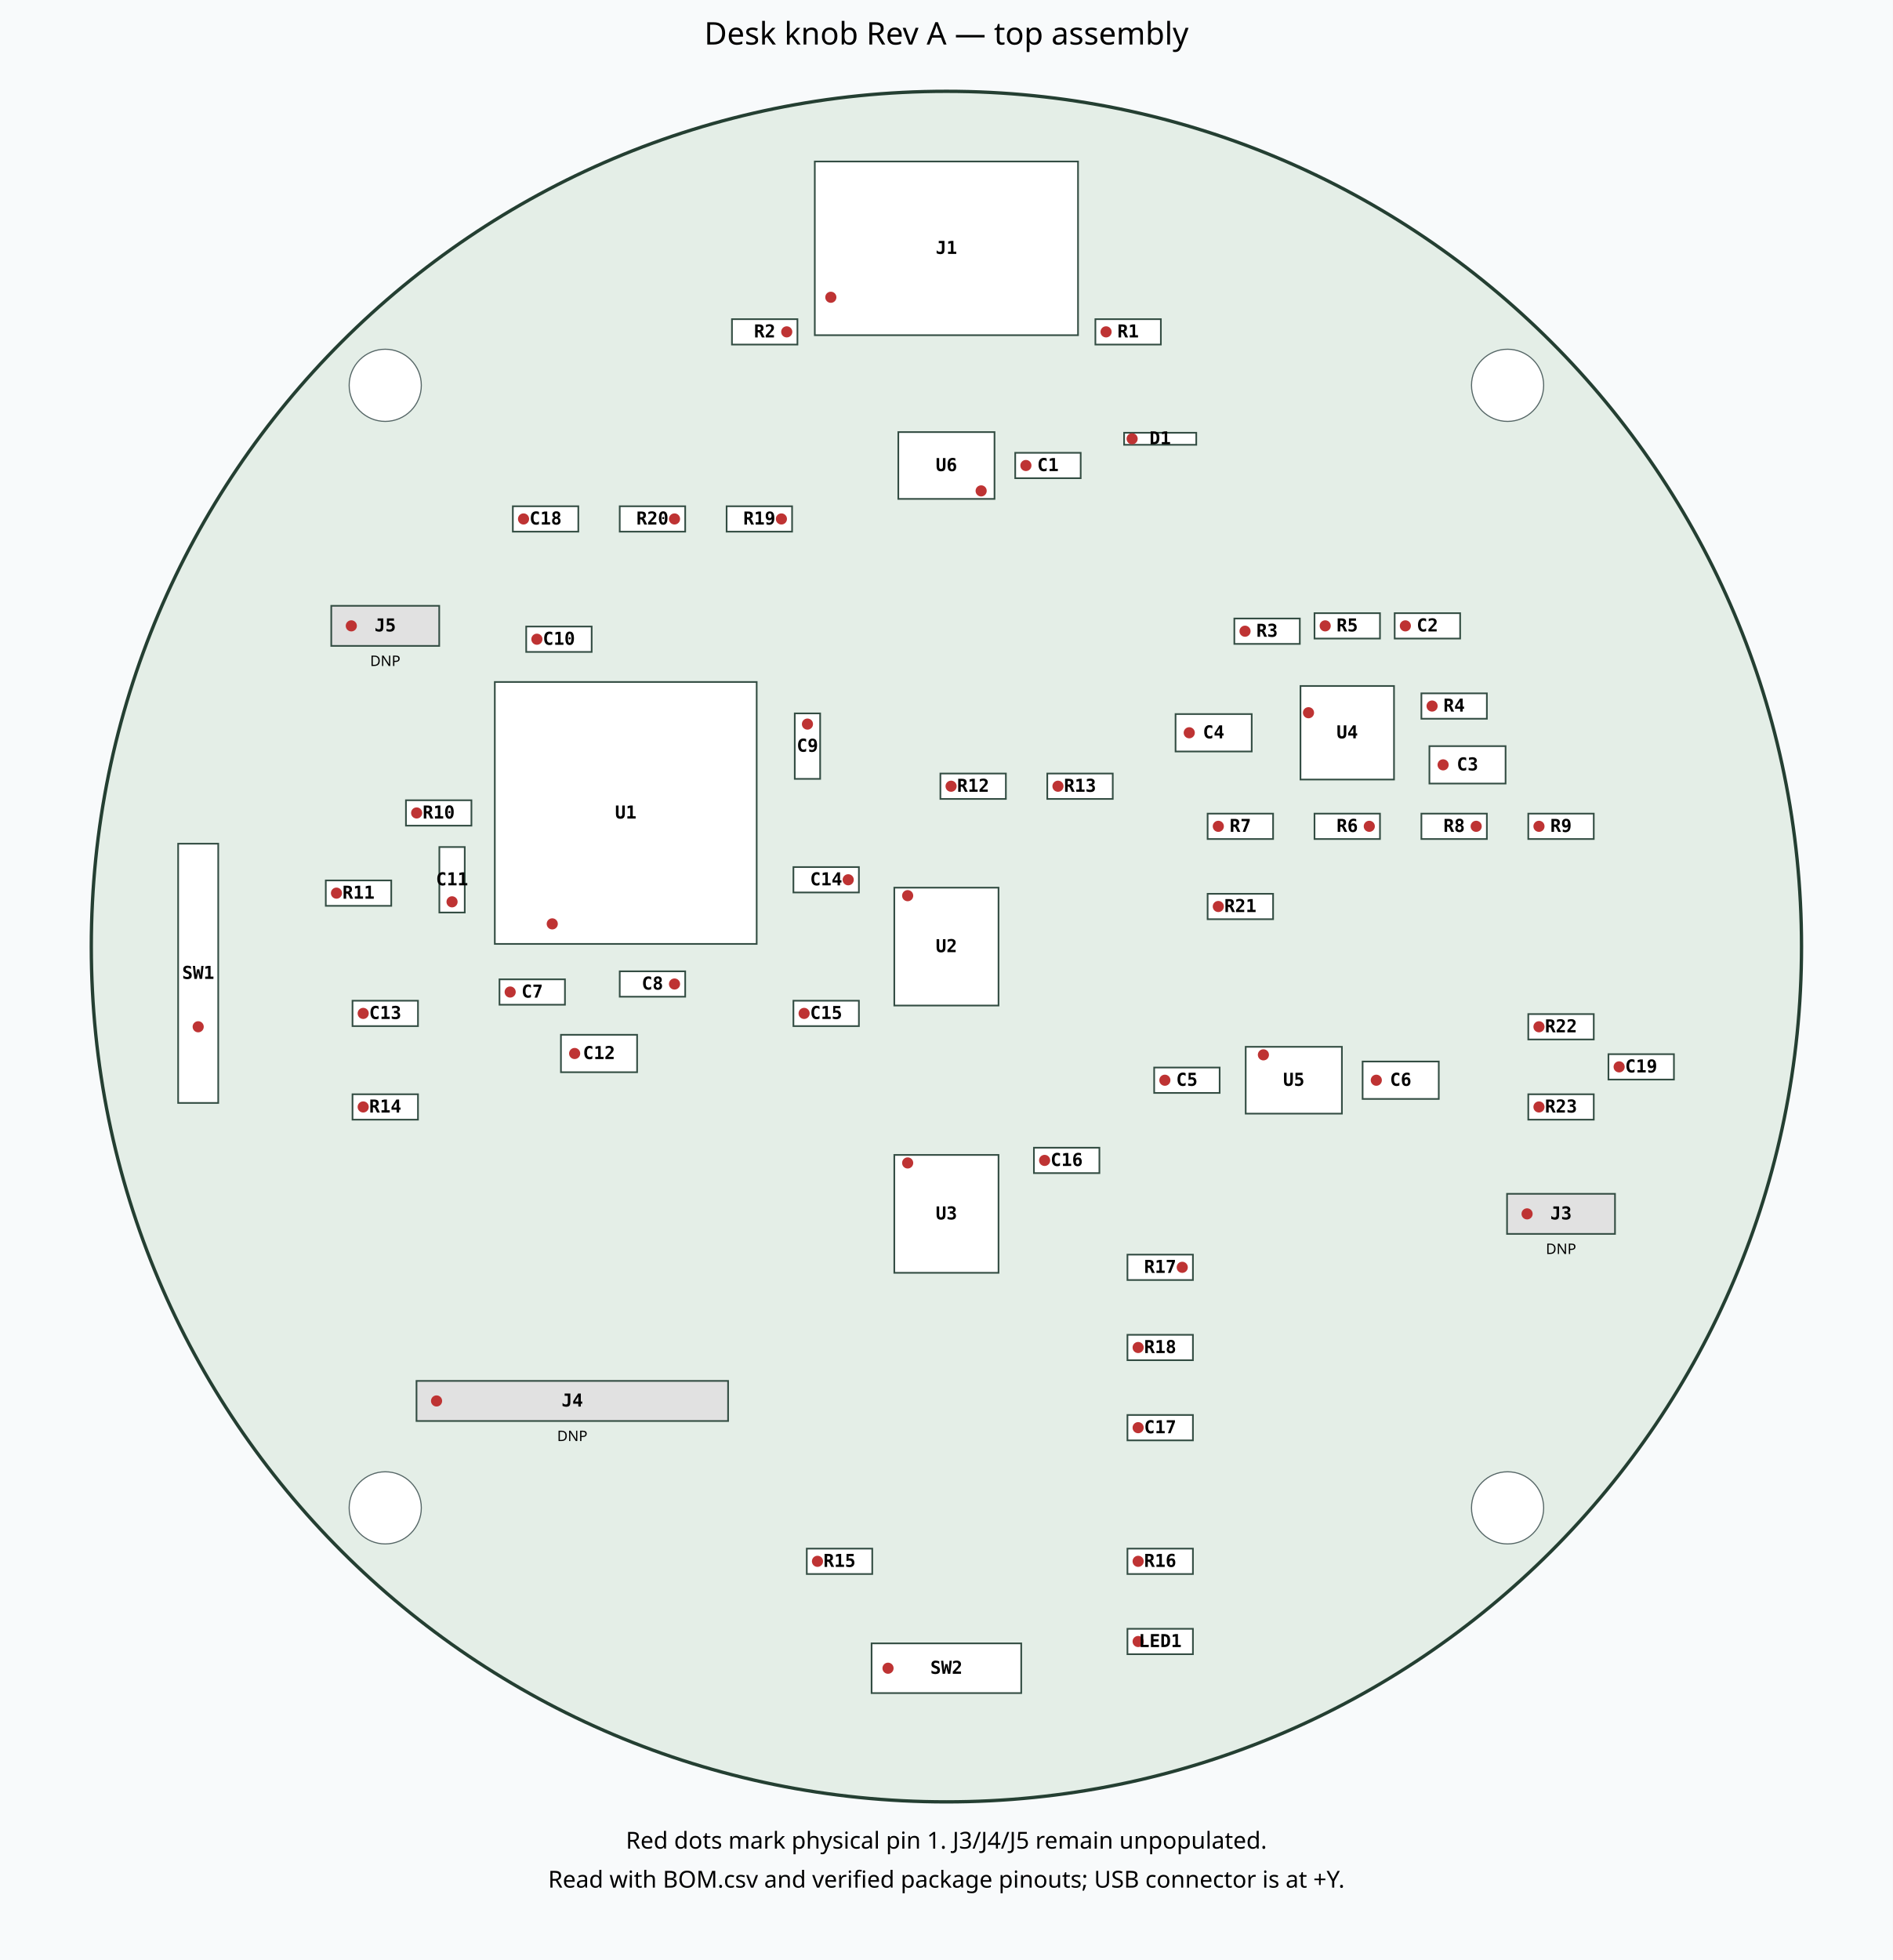
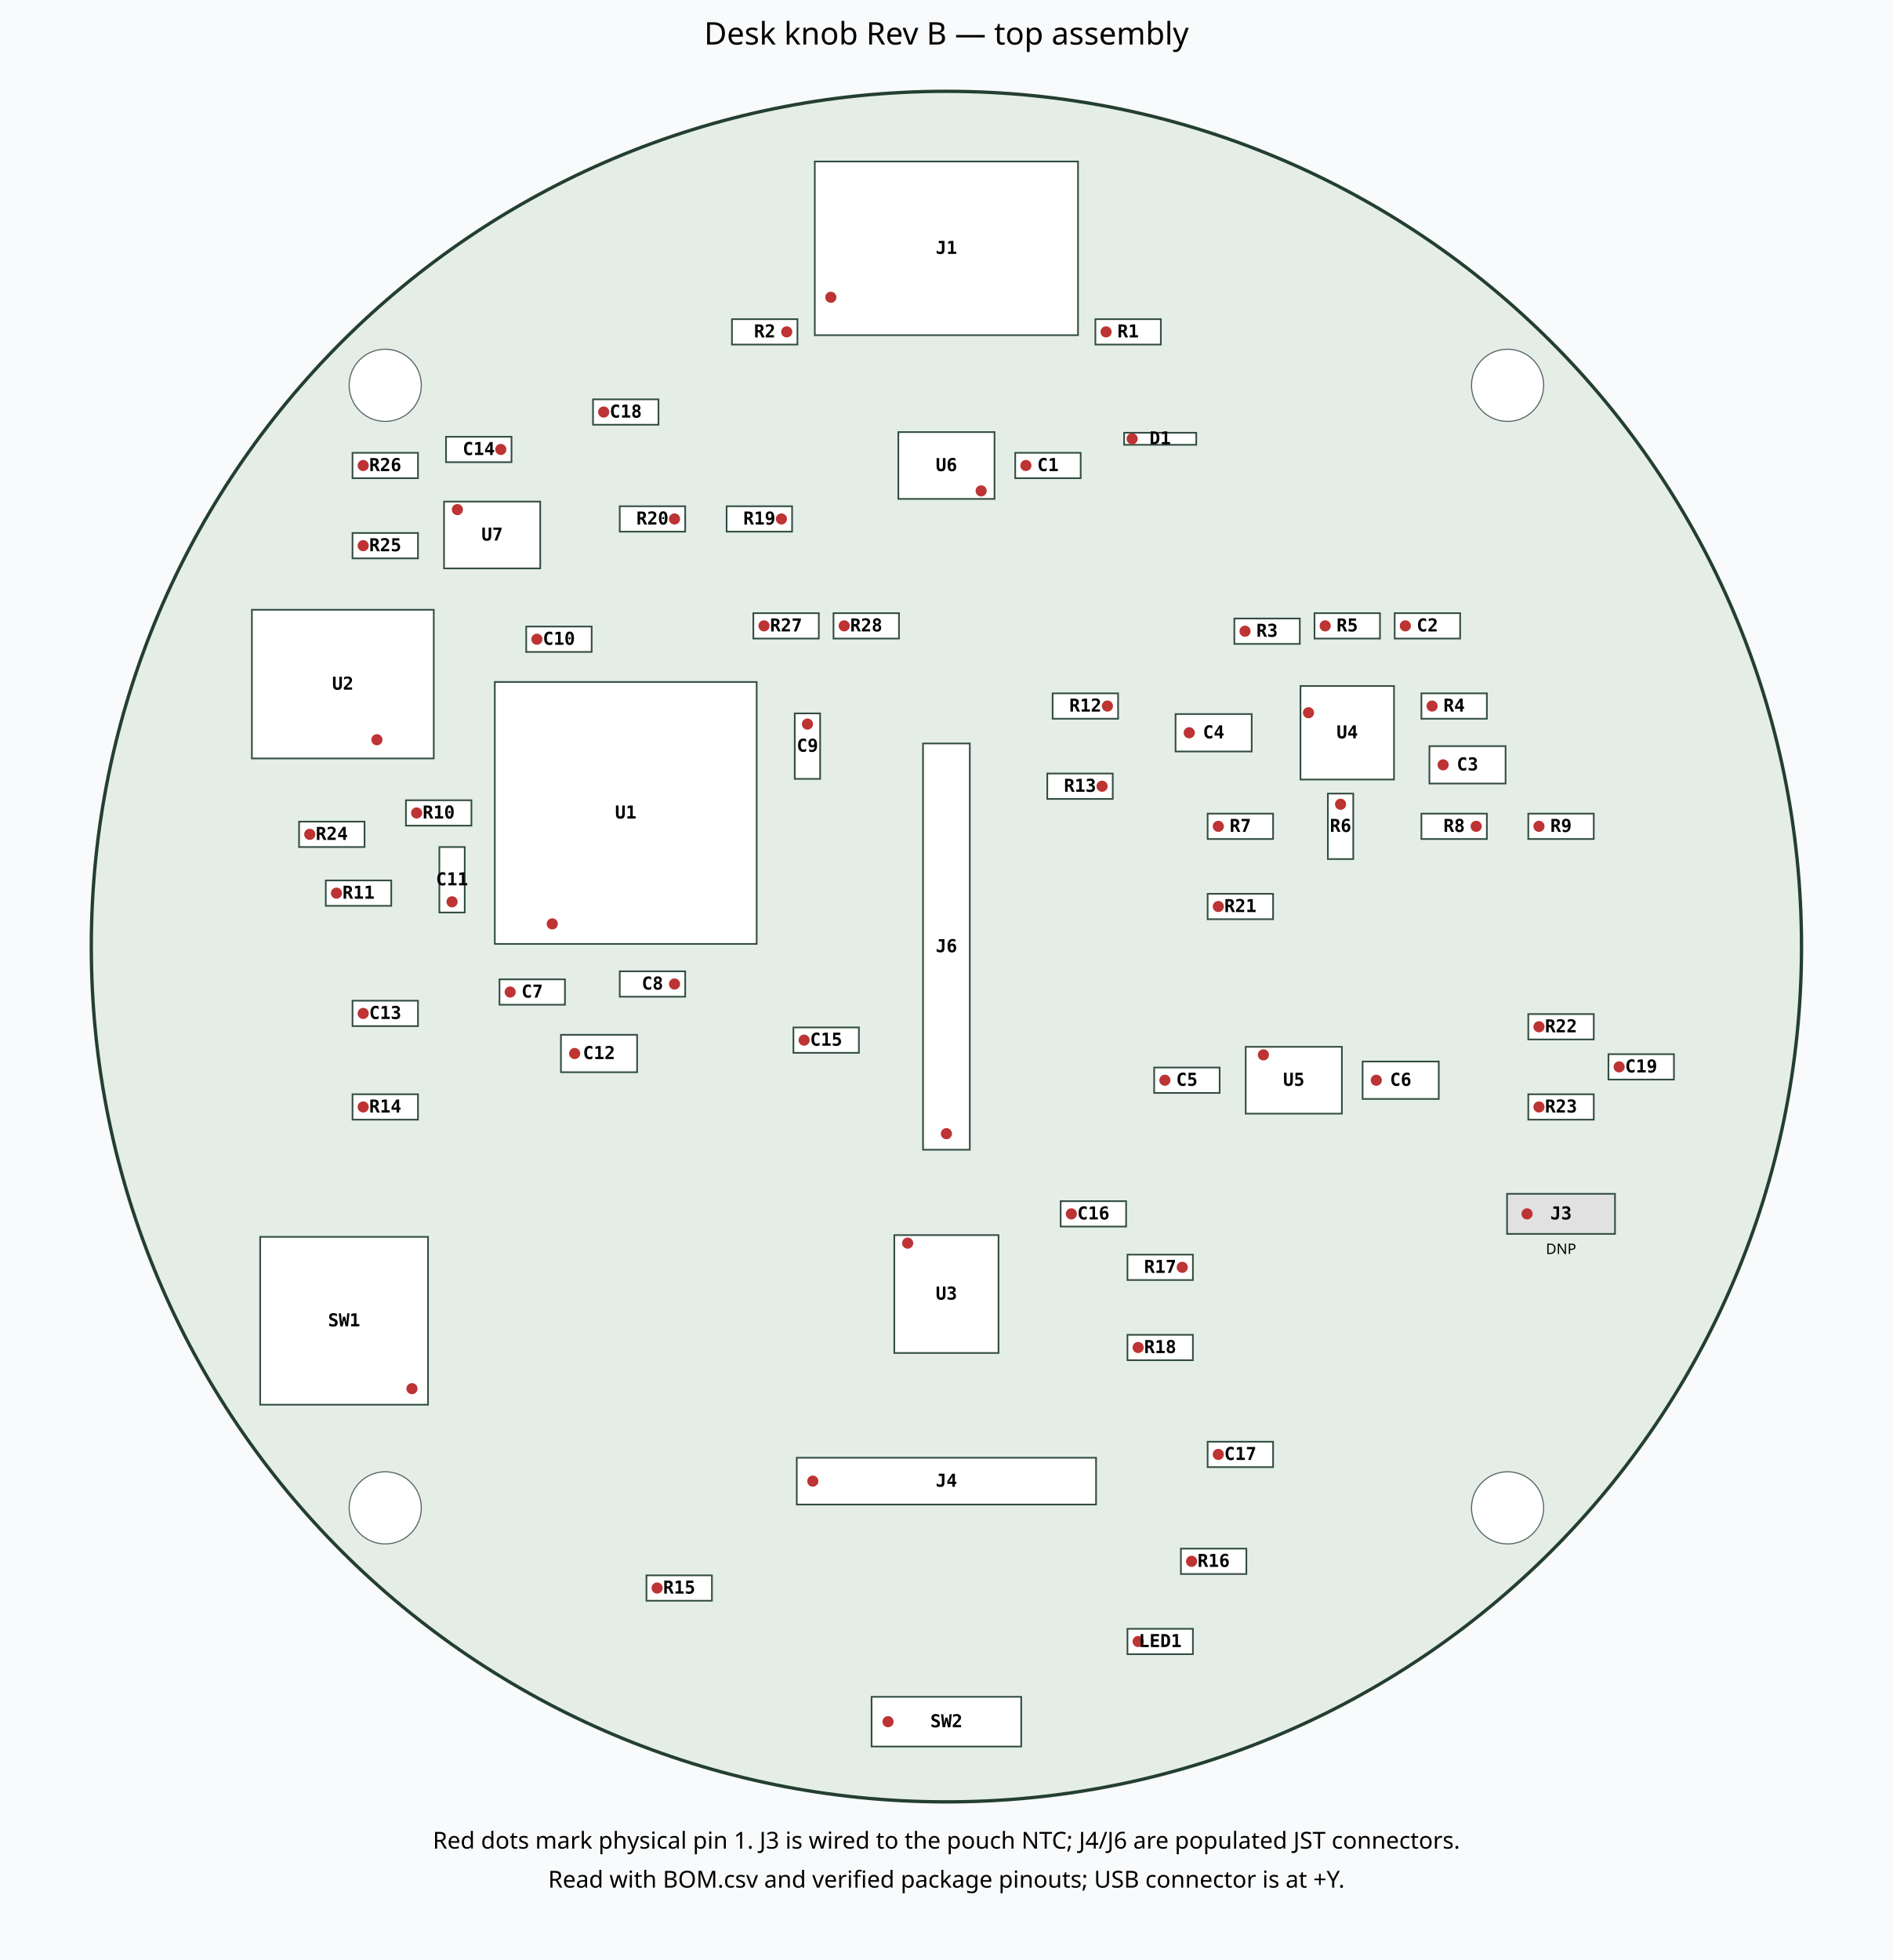
<svg xmlns="http://www.w3.org/2000/svg" width="1700" height="1760" viewBox="0 0 1700 1760">
  <rect width="1700" height="1760" fill="#f8fafb" />
  <circle cx="850" cy="850" r="768" fill="#e4eee7" stroke="#243f32" stroke-width="3" />
-   <text x="850" y="40" text-anchor="middle" font-family="sans-serif" font-size="28">Desk knob Rev A — top assembly</text>
+   <text x="850" y="40" text-anchor="middle" font-family="sans-serif" font-size="28">Desk knob Rev B — top assembly</text>
  <circle cx="346" cy="346" r="32.4" fill="white" stroke="#566" />
  <circle cx="1354" cy="346" r="32.4" fill="white" stroke="#566" />
  <circle cx="346" cy="1354" r="32.4" fill="white" stroke="#566" />
  <circle cx="1354" cy="1354" r="32.4" fill="white" stroke="#566" />
  <rect x="444.4" y="612.4" width="235.2" height="235.2" fill="#fff" stroke="#334d43" stroke-width="1.5" />
  <circle cx="496.0" cy="829.6" r="5" fill="#be3333" />
  <text x="562" y="735" text-anchor="middle" font-family="monospace" font-weight="bold" font-size="16">U1</text>
  <rect x="731.797" y="145.021" width="236.405" height="155.958" fill="#fff" stroke="#334d43" stroke-width="1.5" />
  <circle cx="746.197" cy="266.937" r="5" fill="#be3333" />
  <text x="850" y="228" text-anchor="middle" font-family="monospace" font-weight="bold" font-size="16">J1</text>
  <rect x="983.8" y="286.6" width="58.8" height="22.8" fill="#fff" stroke="#334d43" stroke-width="1.5" />
  <circle cx="993.4" cy="298" r="5" fill="#be3333" />
  <text x="1013.2" y="303" text-anchor="middle" font-family="monospace" font-weight="bold" font-size="16">R1</text>
  <rect x="657.4" y="286.6" width="58.8" height="22.8" fill="#fff" stroke="#334d43" stroke-width="1.5" />
  <circle cx="706.6" cy="298" r="5" fill="#be3333" />
  <text x="686.8" y="303" text-anchor="middle" font-family="monospace" font-weight="bold" font-size="16">R2</text>
  <rect x="806.8" y="388.0" width="86.4" height="60.0" fill="#fff" stroke="#334d43" stroke-width="1.5" />
  <circle cx="881.2" cy="440.8" r="5" fill="#be3333" />
  <text x="850" y="423" text-anchor="middle" font-family="monospace" font-weight="bold" font-size="16">U6</text>
  <rect x="911.8" y="406.6" width="58.8" height="22.8" fill="#fff" stroke="#334d43" stroke-width="1.5" />
  <circle cx="921.4" cy="418" r="5" fill="#be3333" />
  <text x="941.2" y="423" text-anchor="middle" font-family="monospace" font-weight="bold" font-size="16">C1</text>
  <rect x="1009.6" y="388.6" width="64.8" height="10.8" fill="#fff" stroke="#334d43" stroke-width="1.5" />
  <circle cx="1016.8" cy="394" r="5" fill="#be3333" />
  <text x="1042" y="399" text-anchor="middle" font-family="monospace" font-weight="bold" font-size="16">D1</text>
  <rect x="1168.0" y="616.0" width="84.0" height="84.0" fill="#fff" stroke="#334d43" stroke-width="1.5" />
  <circle cx="1175.2" cy="640.0" r="5" fill="#be3333" />
  <text x="1210" y="663" text-anchor="middle" font-family="monospace" font-weight="bold" font-size="16">U4</text>
  <rect x="1108.6" y="555.4" width="58.8" height="22.8" fill="#fff" stroke="#334d43" stroke-width="1.5" />
  <circle cx="1118.2" cy="566.8" r="5" fill="#be3333" />
  <text x="1138" y="571.8" text-anchor="middle" font-family="monospace" font-weight="bold" font-size="16">R3</text>
  <rect x="1276.6" y="622.6" width="58.8" height="22.8" fill="#fff" stroke="#334d43" stroke-width="1.5" />
  <circle cx="1286.2" cy="634" r="5" fill="#be3333" />
  <text x="1306" y="639" text-anchor="middle" font-family="monospace" font-weight="bold" font-size="16">R4</text>
  <rect x="1180.6" y="550.6" width="58.8" height="22.8" fill="#fff" stroke="#334d43" stroke-width="1.5" />
  <circle cx="1190.2" cy="562" r="5" fill="#be3333" />
  <text x="1210" y="567" text-anchor="middle" font-family="monospace" font-weight="bold" font-size="16">R5</text>
-   <rect x="1180.6" y="730.6" width="58.8" height="22.8" fill="#fff" stroke="#334d43" stroke-width="1.5" />
-   <circle cx="1229.8" cy="742.0" r="5" fill="#be3333" />
-   <text x="1210" y="747.0" text-anchor="middle" font-family="monospace" font-weight="bold" font-size="16">R6</text>
+   <rect x="1192.6" y="712.6" width="22.8" height="58.8" fill="#fff" stroke="#334d43" stroke-width="1.5" />
+   <circle cx="1204.0" cy="722.2" r="5" fill="#be3333" />
+   <text x="1204.0" y="747.0" text-anchor="middle" font-family="monospace" font-weight="bold" font-size="16">R6</text>
  <rect x="1084.6" y="730.6" width="58.8" height="22.8" fill="#fff" stroke="#334d43" stroke-width="1.5" />
  <circle cx="1094.2" cy="742.0" r="5" fill="#be3333" />
  <text x="1114" y="747.0" text-anchor="middle" font-family="monospace" font-weight="bold" font-size="16">R7</text>
  <rect x="1276.6" y="730.6" width="58.8" height="22.8" fill="#fff" stroke="#334d43" stroke-width="1.5" />
  <circle cx="1325.8" cy="742.0" r="5" fill="#be3333" />
  <text x="1306" y="747.0" text-anchor="middle" font-family="monospace" font-weight="bold" font-size="16">R8</text>
  <rect x="1372.6" y="730.6" width="58.8" height="22.8" fill="#fff" stroke="#334d43" stroke-width="1.5" />
  <circle cx="1382.2" cy="742.0" r="5" fill="#be3333" />
  <text x="1402" y="747.0" text-anchor="middle" font-family="monospace" font-weight="bold" font-size="16">R9</text>
  <rect x="1084.6" y="802.6" width="58.8" height="22.8" fill="#fff" stroke="#334d43" stroke-width="1.5" />
  <circle cx="1094.2" cy="814.0" r="5" fill="#be3333" />
  <text x="1114" y="819.0" text-anchor="middle" font-family="monospace" font-weight="bold" font-size="16">R21</text>
  <rect x="1372.6" y="910.6" width="58.8" height="22.8" fill="#fff" stroke="#334d43" stroke-width="1.5" />
  <circle cx="1382.2" cy="922" r="5" fill="#be3333" />
  <text x="1402" y="927" text-anchor="middle" font-family="monospace" font-weight="bold" font-size="16">R22</text>
  <rect x="1372.6" y="982.6" width="58.8" height="22.8" fill="#fff" stroke="#334d43" stroke-width="1.5" />
  <circle cx="1382.2" cy="994" r="5" fill="#be3333" />
  <text x="1402" y="999" text-anchor="middle" font-family="monospace" font-weight="bold" font-size="16">R23</text>
  <rect x="1444.6" y="946.6" width="58.8" height="22.8" fill="#fff" stroke="#334d43" stroke-width="1.5" />
  <circle cx="1454.2" cy="958.0" r="5" fill="#be3333" />
  <text x="1474" y="963.0" text-anchor="middle" font-family="monospace" font-weight="bold" font-size="16">C19</text>
  <rect x="1252.6" y="550.6" width="58.8" height="22.8" fill="#fff" stroke="#334d43" stroke-width="1.5" />
  <circle cx="1262.2" cy="562" r="5" fill="#be3333" />
  <text x="1282" y="567" text-anchor="middle" font-family="monospace" font-weight="bold" font-size="16">C2</text>
  <rect x="1283.8" y="670.0" width="68.4" height="33.6" fill="#fff" stroke="#334d43" stroke-width="1.5" />
  <circle cx="1296.1" cy="686.8" r="5" fill="#be3333" />
  <text x="1318.0" y="691.8" text-anchor="middle" font-family="monospace" font-weight="bold" font-size="16">C3</text>
  <rect x="1055.8" y="641.2" width="68.4" height="33.6" fill="#fff" stroke="#334d43" stroke-width="1.5" />
  <circle cx="1068.1" cy="658" r="5" fill="#be3333" />
  <text x="1090" y="663" text-anchor="middle" font-family="monospace" font-weight="bold" font-size="16">C4</text>
  <rect x="1353.52" y="1072.0" width="96.96" height="36.0" fill="#e1e1e1" stroke="#334d43" stroke-width="1.5" />
  <circle cx="1371.52" cy="1090" r="5" fill="#be3333" />
  <text x="1402" y="1095" text-anchor="middle" font-family="monospace" font-weight="bold" font-size="16">J3</text>
  <text x="1402" y="1126.0" text-anchor="middle" font-family="sans-serif" font-size="13">DNP</text>
  <rect x="1118.8" y="940.0" width="86.4" height="60.0" fill="#fff" stroke="#334d43" stroke-width="1.5" />
  <circle cx="1134.7" cy="947.2" r="5" fill="#be3333" />
  <text x="1162" y="975" text-anchor="middle" font-family="monospace" font-weight="bold" font-size="16">U5</text>
  <rect x="1036.6" y="958.6" width="58.8" height="22.8" fill="#fff" stroke="#334d43" stroke-width="1.5" />
  <circle cx="1046.2" cy="970" r="5" fill="#be3333" />
  <text x="1066" y="975" text-anchor="middle" font-family="monospace" font-weight="bold" font-size="16">C5</text>
  <rect x="1223.8" y="953.2" width="68.4" height="33.6" fill="#fff" stroke="#334d43" stroke-width="1.5" />
  <circle cx="1236.1" cy="970" r="5" fill="#be3333" />
  <text x="1258" y="975" text-anchor="middle" font-family="monospace" font-weight="bold" font-size="16">C6</text>
  <rect x="448.6" y="879.4" width="58.8" height="22.8" fill="#fff" stroke="#334d43" stroke-width="1.5" />
  <circle cx="458.2" cy="890.8" r="5" fill="#be3333" />
  <text x="478.0" y="895.8" text-anchor="middle" font-family="monospace" font-weight="bold" font-size="16">C7</text>
  <rect x="556.6" y="872.2" width="58.8" height="22.8" fill="#fff" stroke="#334d43" stroke-width="1.5" />
  <circle cx="605.8" cy="883.6" r="5" fill="#be3333" />
  <text x="586" y="888.6" text-anchor="middle" font-family="monospace" font-weight="bold" font-size="16">C8</text>
  <rect x="713.8" y="640.6" width="22.8" height="58.8" fill="#fff" stroke="#334d43" stroke-width="1.5" />
  <circle cx="725.2" cy="650.2" r="5" fill="#be3333" />
  <text x="725.2" y="675.0" text-anchor="middle" font-family="monospace" font-weight="bold" font-size="16">C9</text>
  <rect x="472.6" y="562.6" width="58.8" height="22.8" fill="#fff" stroke="#334d43" stroke-width="1.5" />
  <circle cx="482.2" cy="574.0" r="5" fill="#be3333" />
  <text x="502.0" y="579.0" text-anchor="middle" font-family="monospace" font-weight="bold" font-size="16">C10</text>
  <rect x="394.6" y="760.6" width="22.8" height="58.8" fill="#fff" stroke="#334d43" stroke-width="1.5" />
  <circle cx="406.0" cy="809.8" r="5" fill="#be3333" />
  <text x="406.0" y="795.0" text-anchor="middle" font-family="monospace" font-weight="bold" font-size="16">C11</text>
  <rect x="503.8" y="929.2" width="68.4" height="33.6" fill="#fff" stroke="#334d43" stroke-width="1.5" />
  <circle cx="516.1" cy="946" r="5" fill="#be3333" />
  <text x="538" y="951" text-anchor="middle" font-family="monospace" font-weight="bold" font-size="16">C12</text>
  <rect x="316.6" y="898.6" width="58.8" height="22.8" fill="#fff" stroke="#334d43" stroke-width="1.5" />
  <circle cx="326.2" cy="910.0" r="5" fill="#be3333" />
  <text x="346" y="915.0" text-anchor="middle" font-family="monospace" font-weight="bold" font-size="16">C13</text>
  <rect x="364.6" y="718.6" width="58.8" height="22.8" fill="#fff" stroke="#334d43" stroke-width="1.5" />
  <circle cx="374.2" cy="730" r="5" fill="#be3333" />
  <text x="394" y="735" text-anchor="middle" font-family="monospace" font-weight="bold" font-size="16">R10</text>
  <rect x="292.6" y="790.6" width="58.8" height="22.8" fill="#fff" stroke="#334d43" stroke-width="1.5" />
  <circle cx="302.2" cy="802" r="5" fill="#be3333" />
  <text x="322" y="807" text-anchor="middle" font-family="monospace" font-weight="bold" font-size="16">R11</text>
-   <rect x="374.08" y="1240.0" width="279.84" height="36.0" fill="#e1e1e1" stroke="#334d43" stroke-width="1.5" />
-   <circle cx="392.08" cy="1258" r="5" fill="#be3333" />
-   <text x="514" y="1263" text-anchor="middle" font-family="monospace" font-weight="bold" font-size="16">J4</text>
-   <text x="514" y="1294.0" text-anchor="middle" font-family="sans-serif" font-size="13">DNP</text>
-   <rect x="297.52" y="544.0" width="96.96" height="36.0" fill="#e1e1e1" stroke="#334d43" stroke-width="1.5" />
-   <circle cx="315.52" cy="562" r="5" fill="#be3333" />
-   <text x="346" y="567" text-anchor="middle" font-family="monospace" font-weight="bold" font-size="16">J5</text>
-   <text x="346" y="598.0" text-anchor="middle" font-family="sans-serif" font-size="13">DNP</text>
-   <rect x="803.2" y="797.08" width="93.6" height="105.84" fill="#fff" stroke="#334d43" stroke-width="1.5" />
-   <circle cx="815.2" cy="804.28" r="5" fill="#be3333" />
-   <text x="850" y="855" text-anchor="middle" font-family="monospace" font-weight="bold" font-size="16">U2</text>
-   <rect x="712.6" y="778.6" width="58.8" height="22.8" fill="#fff" stroke="#334d43" stroke-width="1.5" />
-   <circle cx="761.8" cy="790.0" r="5" fill="#be3333" />
-   <text x="742.0" y="795.0" text-anchor="middle" font-family="monospace" font-weight="bold" font-size="16">C14</text>
-   <rect x="712.6" y="898.6" width="58.8" height="22.8" fill="#fff" stroke="#334d43" stroke-width="1.5" />
-   <circle cx="722.2" cy="910.0" r="5" fill="#be3333" />
-   <text x="742.0" y="915.0" text-anchor="middle" font-family="monospace" font-weight="bold" font-size="16">C15</text>
-   <rect x="844.6" y="694.6" width="58.8" height="22.8" fill="#fff" stroke="#334d43" stroke-width="1.5" />
-   <circle cx="854.2" cy="706" r="5" fill="#be3333" />
-   <text x="874" y="711" text-anchor="middle" font-family="monospace" font-weight="bold" font-size="16">R12</text>
+   <rect x="715.6" y="1309.0" width="268.8" height="42.0" fill="#fff" stroke="#334d43" stroke-width="1.5" />
+   <circle cx="730" cy="1330" r="5" fill="#be3333" />
+   <text x="850" y="1335" text-anchor="middle" font-family="monospace" font-weight="bold" font-size="16">J4</text>
+   <rect x="226.229" y="547.559" width="163.35" height="133.494" fill="#fff" stroke="#334d43" stroke-width="1.5" />
+   <circle cx="338.527" cy="664.259" r="5" fill="#be3333" />
+   <text x="307.904" y="619.306" text-anchor="middle" font-family="monospace" font-weight="bold" font-size="16">U2</text>
+   <rect x="398.8" y="450.4" width="86.4" height="60" fill="#fff" stroke="#334d43" stroke-width="1.5" />
+   <circle cx="410.8" cy="457.6" r="5" fill="#be3333" />
+   <text x="442" y="485.4" text-anchor="middle" font-family="monospace" font-weight="bold" font-size="16">U7</text>
+   <rect x="268.6" y="737.8" width="58.8" height="22.8" fill="#fff" stroke="#334d43" stroke-width="1.5" />
+   <circle cx="278.2" cy="749.2" r="5" fill="#be3333" />
+   <text x="298" y="754.2" text-anchor="middle" font-family="monospace" font-weight="bold" font-size="16">R24</text>
+   <rect x="316.6" y="478.6" width="58.8" height="22.8" fill="#fff" stroke="#334d43" stroke-width="1.5" />
+   <circle cx="326.2" cy="490" r="5" fill="#be3333" />
+   <text x="346" y="495" text-anchor="middle" font-family="monospace" font-weight="bold" font-size="16">R25</text>
+   <rect x="316.6" y="406.6" width="58.8" height="22.8" fill="#fff" stroke="#334d43" stroke-width="1.5" />
+   <circle cx="326.2" cy="418" r="5" fill="#be3333" />
+   <text x="346" y="423" text-anchor="middle" font-family="monospace" font-weight="bold" font-size="16">R26</text>
+   <rect x="400.6" y="392.2" width="58.8" height="22.8" fill="#fff" stroke="#334d43" stroke-width="1.5" />
+   <circle cx="449.8" cy="403.6" r="5" fill="#be3333" />
+   <text x="430.0" y="408.6" text-anchor="middle" font-family="monospace" font-weight="bold" font-size="16">C14</text>
+   <rect x="945.4" y="622.6" width="58.8" height="22.8" fill="#fff" stroke="#334d43" stroke-width="1.5" />
+   <circle cx="994.6" cy="634" r="5" fill="#be3333" />
+   <text x="974.8" y="639" text-anchor="middle" font-family="monospace" font-weight="bold" font-size="16">R12</text>
  <rect x="940.6" y="694.6" width="58.8" height="22.8" fill="#fff" stroke="#334d43" stroke-width="1.5" />
-   <circle cx="950.2" cy="706" r="5" fill="#be3333" />
+   <circle cx="989.8" cy="706" r="5" fill="#be3333" />
  <text x="970" y="711" text-anchor="middle" font-family="monospace" font-weight="bold" font-size="16">R13</text>
-   <rect x="803.2" y="1037.08" width="93.6" height="105.84" fill="#fff" stroke="#334d43" stroke-width="1.5" />
-   <circle cx="815.2" cy="1044.28" r="5" fill="#be3333" />
-   <text x="850" y="1095" text-anchor="middle" font-family="monospace" font-weight="bold" font-size="16">U3</text>
-   <rect x="928.6" y="1030.6" width="58.8" height="22.8" fill="#fff" stroke="#334d43" stroke-width="1.5" />
-   <circle cx="938.2" cy="1042" r="5" fill="#be3333" />
-   <text x="958.0" y="1047" text-anchor="middle" font-family="monospace" font-weight="bold" font-size="16">C16</text>
-   <rect x="160.0" y="757.6" width="36.0" height="232.8" fill="#fff" stroke="#334d43" stroke-width="1.5" />
-   <circle cx="178" cy="922" r="5" fill="#be3333" />
-   <text x="178" y="879" text-anchor="middle" font-family="monospace" font-weight="bold" font-size="16">SW1</text>
+   <rect x="803.2" y="1109.08" width="93.6" height="105.84" fill="#fff" stroke="#334d43" stroke-width="1.5" />
+   <circle cx="815.2" cy="1116.28" r="5" fill="#be3333" />
+   <text x="850" y="1167" text-anchor="middle" font-family="monospace" font-weight="bold" font-size="16">U3</text>
+   <rect x="952.6" y="1078.6" width="58.8" height="22.8" fill="#fff" stroke="#334d43" stroke-width="1.5" />
+   <circle cx="962.2" cy="1090" r="5" fill="#be3333" />
+   <text x="982.0" y="1095" text-anchor="middle" font-family="monospace" font-weight="bold" font-size="16">C16</text>
+   <rect x="233.68" y="1110.64" width="150.72" height="150.72" fill="#fff" stroke="#334d43" stroke-width="1.5" />
+   <circle cx="370" cy="1246.96" r="5" fill="#be3333" />
+   <text x="309.04" y="1191" text-anchor="middle" font-family="monospace" font-weight="bold" font-size="16">SW1</text>
  <rect x="316.6" y="982.6" width="58.8" height="22.8" fill="#fff" stroke="#334d43" stroke-width="1.5" />
  <circle cx="326.2" cy="994" r="5" fill="#be3333" />
  <text x="346" y="999" text-anchor="middle" font-family="monospace" font-weight="bold" font-size="16">R14</text>
-   <rect x="782.802" y="1475.68" width="134.395" height="44.64" fill="#fff" stroke="#334d43" stroke-width="1.5" />
-   <circle cx="797.562" cy="1498" r="5" fill="#be3333" />
-   <text x="850" y="1503" text-anchor="middle" font-family="monospace" font-weight="bold" font-size="16">SW2</text>
-   <rect x="724.6" y="1390.6" width="58.8" height="22.8" fill="#fff" stroke="#334d43" stroke-width="1.5" />
-   <circle cx="734.2" cy="1402" r="5" fill="#be3333" />
-   <text x="754" y="1407" text-anchor="middle" font-family="monospace" font-weight="bold" font-size="16">R15</text>
+   <rect x="782.802" y="1523.68" width="134.395" height="44.64" fill="#fff" stroke="#334d43" stroke-width="1.5" />
+   <circle cx="797.562" cy="1546" r="5" fill="#be3333" />
+   <text x="850" y="1551" text-anchor="middle" font-family="monospace" font-weight="bold" font-size="16">SW2</text>
+   <rect x="580.6" y="1414.6" width="58.8" height="22.8" fill="#fff" stroke="#334d43" stroke-width="1.5" />
+   <circle cx="590.2" cy="1426" r="5" fill="#be3333" />
+   <text x="610" y="1431" text-anchor="middle" font-family="monospace" font-weight="bold" font-size="16">R15</text>
  <rect x="1012.6" y="1462.6" width="58.8" height="22.8" fill="#fff" stroke="#334d43" stroke-width="1.5" />
  <circle cx="1022.2" cy="1474" r="5" fill="#be3333" />
  <text x="1042" y="1479" text-anchor="middle" font-family="monospace" font-weight="bold" font-size="16">LED1</text>
-   <rect x="1012.6" y="1390.6" width="58.8" height="22.8" fill="#fff" stroke="#334d43" stroke-width="1.5" />
-   <circle cx="1022.2" cy="1402" r="5" fill="#be3333" />
-   <text x="1042" y="1407" text-anchor="middle" font-family="monospace" font-weight="bold" font-size="16">R16</text>
+   <rect x="1060.6" y="1390.6" width="58.8" height="22.8" fill="#fff" stroke="#334d43" stroke-width="1.5" />
+   <circle cx="1070.2" cy="1402" r="5" fill="#be3333" />
+   <text x="1090" y="1407" text-anchor="middle" font-family="monospace" font-weight="bold" font-size="16">R16</text>
  <rect x="1012.6" y="1126.6" width="58.8" height="22.8" fill="#fff" stroke="#334d43" stroke-width="1.5" />
  <circle cx="1061.8" cy="1138" r="5" fill="#be3333" />
  <text x="1042" y="1143" text-anchor="middle" font-family="monospace" font-weight="bold" font-size="16">R17</text>
  <rect x="1012.6" y="1198.6" width="58.8" height="22.8" fill="#fff" stroke="#334d43" stroke-width="1.5" />
  <circle cx="1022.2" cy="1210" r="5" fill="#be3333" />
  <text x="1042" y="1215" text-anchor="middle" font-family="monospace" font-weight="bold" font-size="16">R18</text>
-   <rect x="1012.6" y="1270.6" width="58.8" height="22.8" fill="#fff" stroke="#334d43" stroke-width="1.5" />
-   <circle cx="1022.2" cy="1282" r="5" fill="#be3333" />
-   <text x="1042" y="1287" text-anchor="middle" font-family="monospace" font-weight="bold" font-size="16">C17</text>
+   <rect x="1084.6" y="1294.6" width="58.8" height="22.8" fill="#fff" stroke="#334d43" stroke-width="1.5" />
+   <circle cx="1094.2" cy="1306" r="5" fill="#be3333" />
+   <text x="1114" y="1311" text-anchor="middle" font-family="monospace" font-weight="bold" font-size="16">C17</text>
  <rect x="652.6" y="454.6" width="58.8" height="22.8" fill="#fff" stroke="#334d43" stroke-width="1.5" />
  <circle cx="701.8" cy="466" r="5" fill="#be3333" />
  <text x="682" y="471" text-anchor="middle" font-family="monospace" font-weight="bold" font-size="16">R19</text>
  <rect x="556.6" y="454.6" width="58.8" height="22.8" fill="#fff" stroke="#334d43" stroke-width="1.5" />
  <circle cx="605.8" cy="466" r="5" fill="#be3333" />
  <text x="586" y="471" text-anchor="middle" font-family="monospace" font-weight="bold" font-size="16">R20</text>
-   <rect x="460.6" y="454.6" width="58.8" height="22.8" fill="#fff" stroke="#334d43" stroke-width="1.5" />
-   <circle cx="470.2" cy="466" r="5" fill="#be3333" />
-   <text x="490" y="471" text-anchor="middle" font-family="monospace" font-weight="bold" font-size="16">C18</text>
-   <text x="850" y="1660" text-anchor="middle" font-family="sans-serif" font-size="21">Red dots mark physical pin 1. J3/J4/J5 remain unpopulated.</text>
+   <rect x="532.6" y="358.6" width="58.8" height="22.8" fill="#fff" stroke="#334d43" stroke-width="1.5" />
+   <circle cx="542.2" cy="370" r="5" fill="#be3333" />
+   <text x="562" y="375" text-anchor="middle" font-family="monospace" font-weight="bold" font-size="16">C18</text>
+   <rect x="829.0" y="667.6" width="42" height="364.8" fill="#fff" stroke="#334d43" stroke-width="1.5" />
+   <circle cx="850.0" cy="1018" r="5" fill="#be3333" />
+   <text x="850" y="855" text-anchor="middle" font-family="monospace" font-weight="bold" font-size="16">J6</text>
+   <rect x="676.6" y="550.6" width="58.8" height="22.8" fill="#fff" stroke="#334d43" stroke-width="1.5" />
+   <circle cx="686.2" cy="562" r="5" fill="#be3333" />
+   <text x="706" y="567" text-anchor="middle" font-family="monospace" font-weight="bold" font-size="16">R27</text>
+   <rect x="748.6" y="550.6" width="58.8" height="22.8" fill="#fff" stroke="#334d43" stroke-width="1.5" />
+   <circle cx="758.2" cy="562" r="5" fill="#be3333" />
+   <text x="778" y="567" text-anchor="middle" font-family="monospace" font-weight="bold" font-size="16">R28</text>
+   <rect x="712.6" y="922.6" width="58.8" height="22.8" fill="#fff" stroke="#334d43" stroke-width="1.5" />
+   <circle cx="722.2" cy="934.0" r="5" fill="#be3333" />
+   <text x="742.0" y="939.0" text-anchor="middle" font-family="monospace" font-weight="bold" font-size="16">C15</text>
+   <text x="850" y="1660" text-anchor="middle" font-family="sans-serif" font-size="21">Red dots mark physical pin 1. J3 is wired to the pouch NTC; J4/J6 are populated JST connectors.</text>
  <text x="850" y="1695" text-anchor="middle" font-family="sans-serif" font-size="21">Read with BOM.csv and verified package pinouts; USB connector is at +Y.</text>
</svg>
